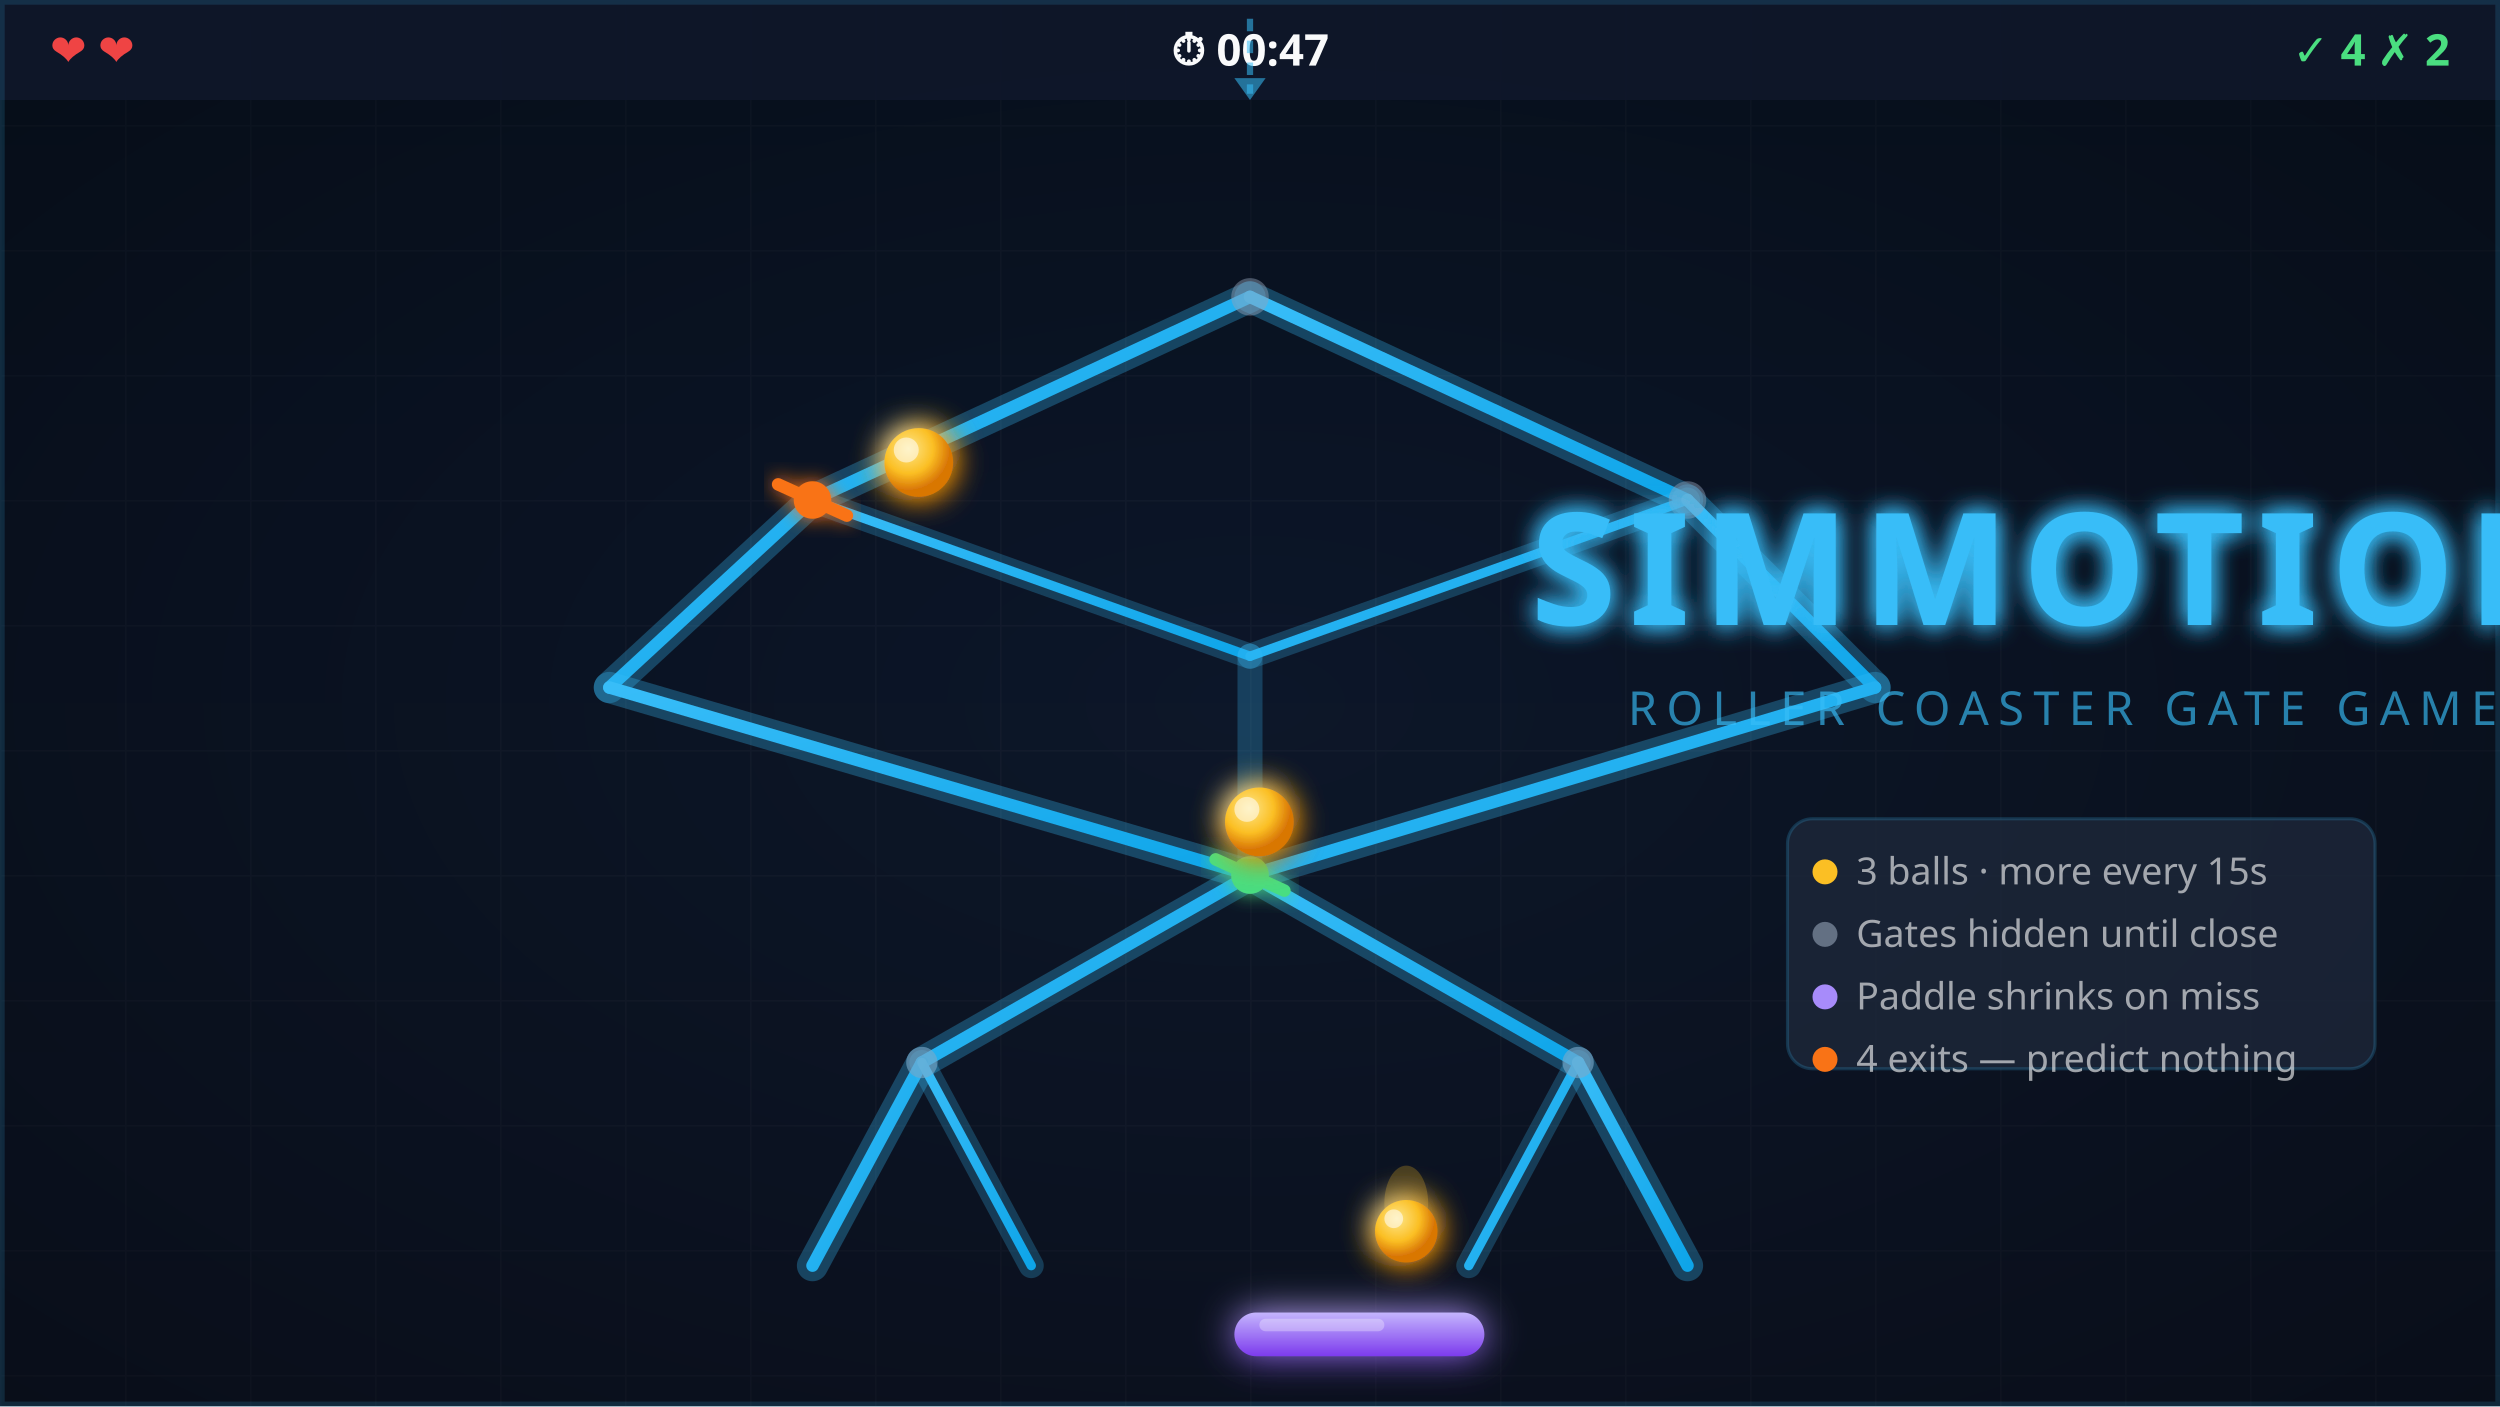
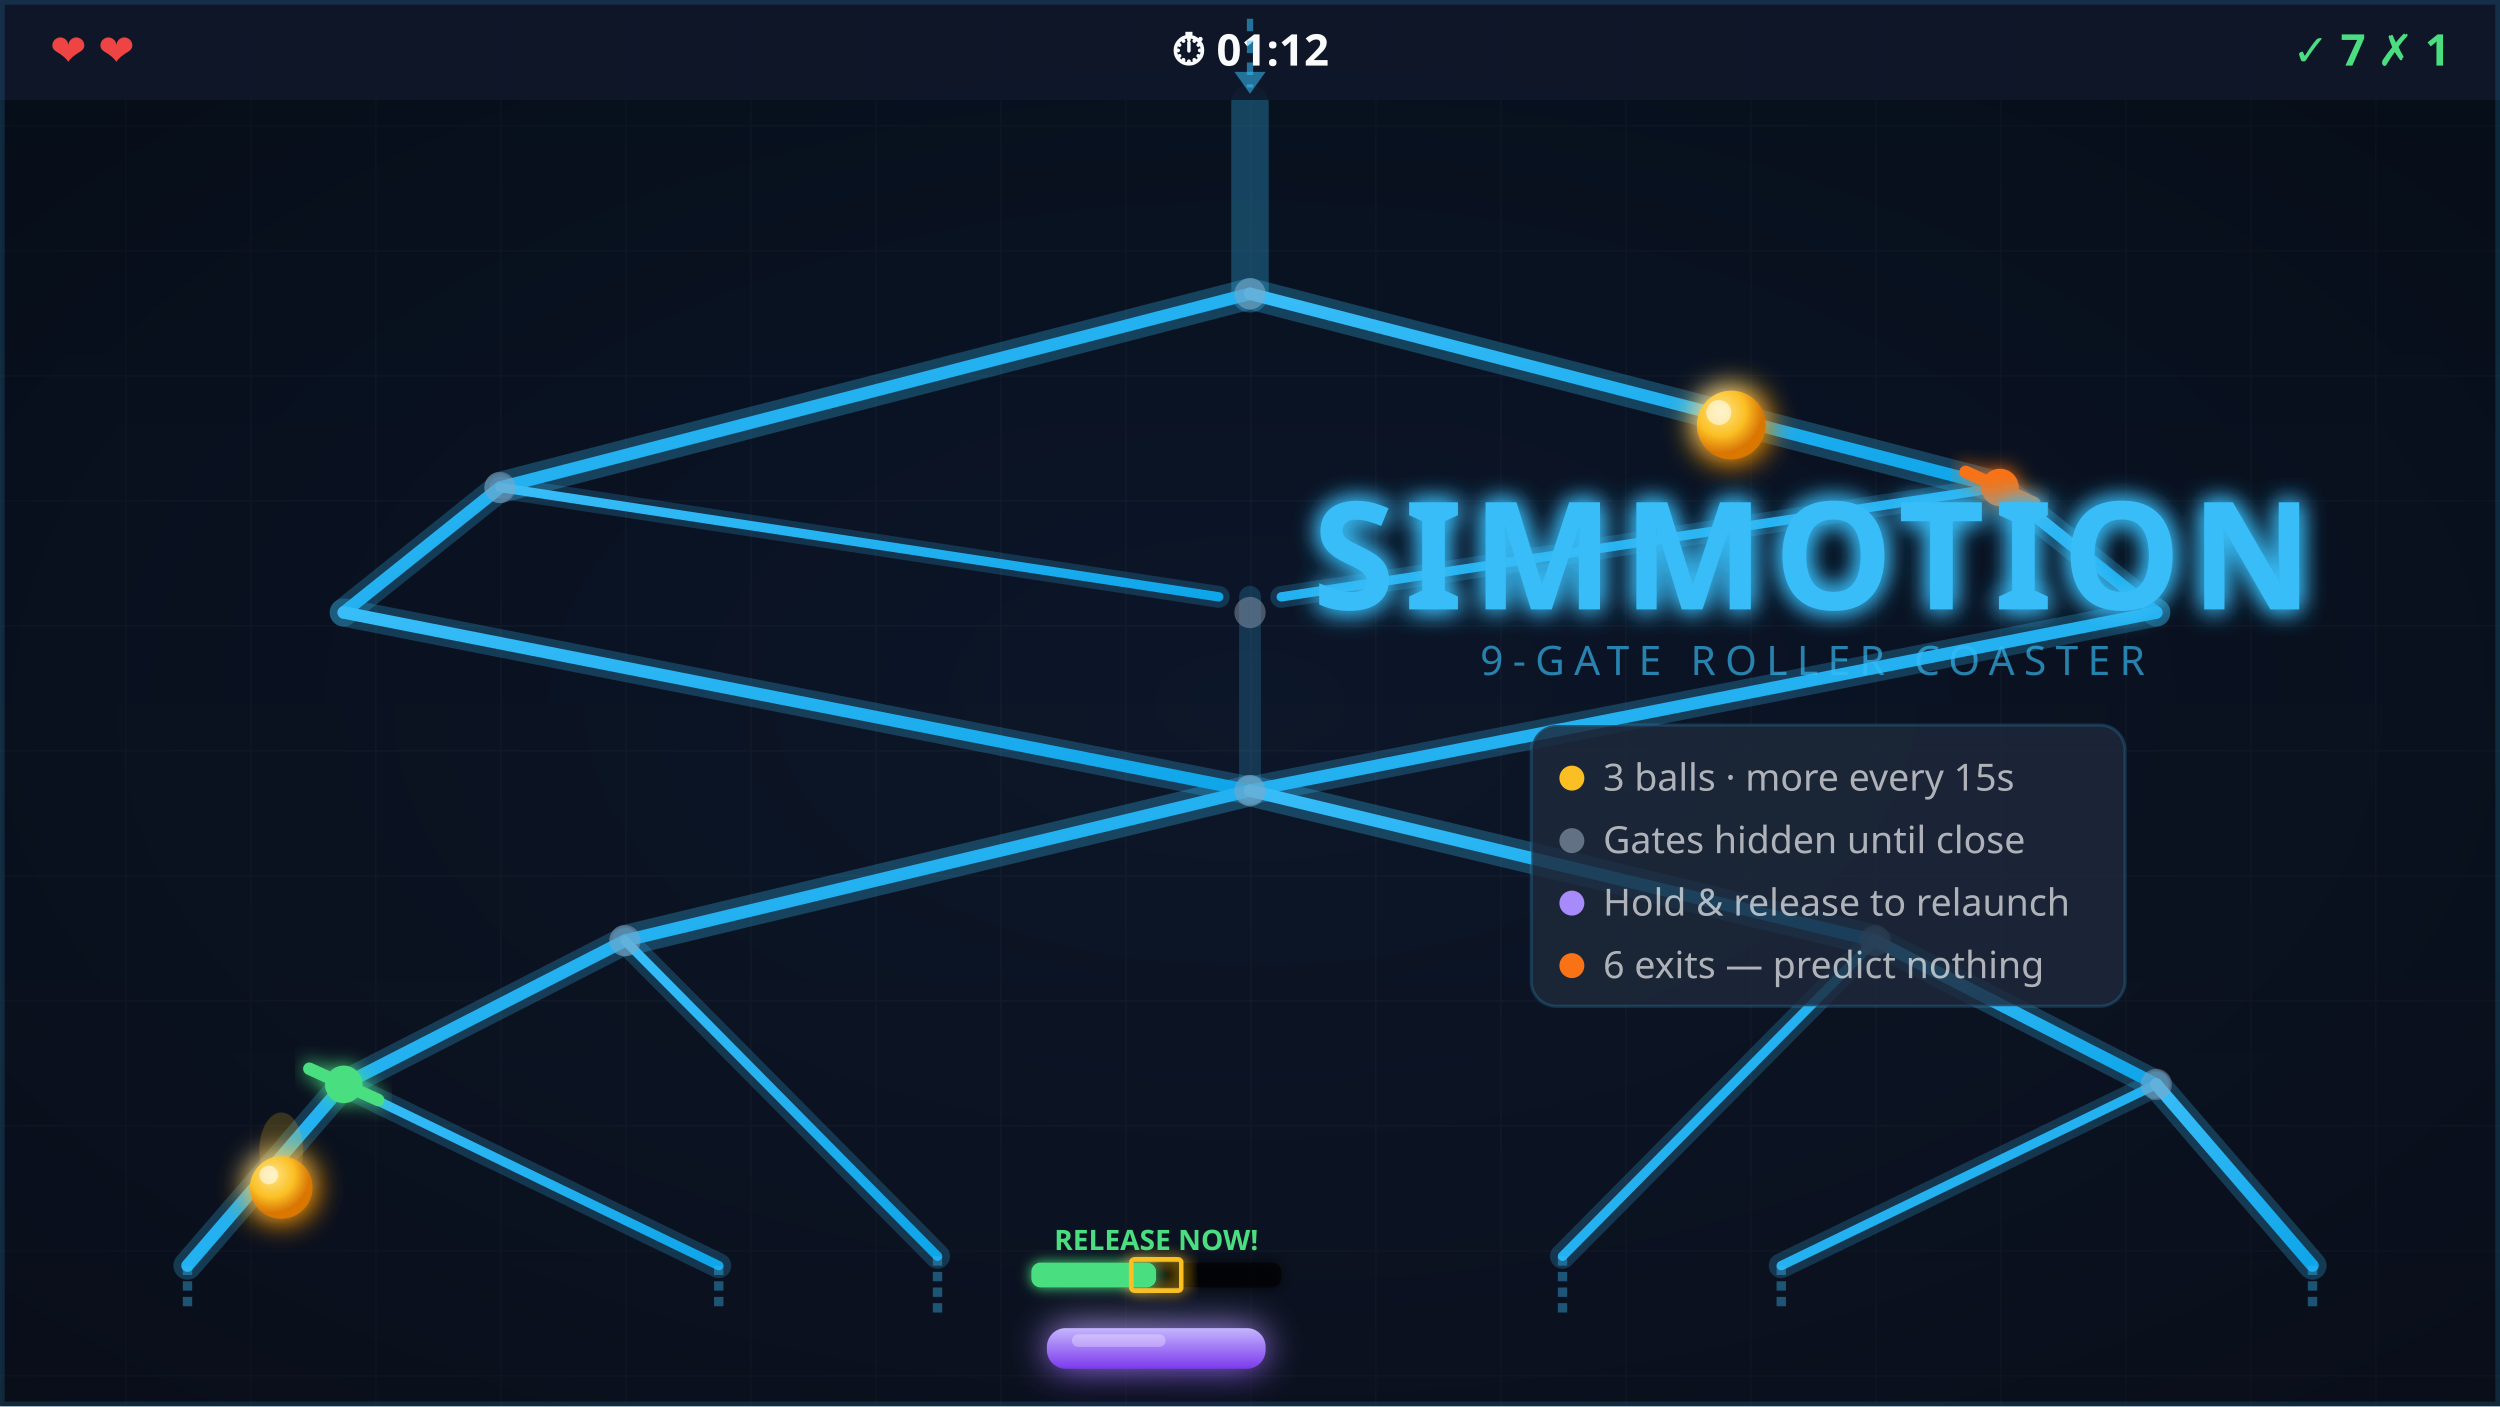
<svg xmlns="http://www.w3.org/2000/svg" viewBox="0 0 800 450">
  <defs>
    <linearGradient id="bgGrad" x1="0" y1="0" x2="0" y2="1">
      <stop offset="0%" stop-color="#0a1628" />
      <stop offset="100%" stop-color="#0f172a" />
    </linearGradient>
    <linearGradient id="trackGrad" x1="0" y1="0" x2="1" y2="1">
      <stop offset="0%" stop-color="#38bdf8" />
      <stop offset="100%" stop-color="#0ea5e9" />
    </linearGradient>
    <radialGradient id="ballGrad" cx="35%" cy="30%" r="60%">
      <stop offset="0%" stop-color="#fde68a" />
      <stop offset="60%" stop-color="#fbbf24" />
      <stop offset="100%" stop-color="#d97706" />
    </radialGradient>
    <linearGradient id="paddleGrad" x1="0" y1="0" x2="0" y2="1">
      <stop offset="0%" stop-color="#c4b5fd" />
      <stop offset="100%" stop-color="#7c3aed" />
+     </linearGradient>
+     <linearGradient id="meterFill" x1="0" y1="0" x2="1" y2="0">
+       <stop offset="0%" stop-color="#f97316" />
+       <stop offset="40%" stop-color="#4ade80" />
+       <stop offset="60%" stop-color="#4ade80" />
+       <stop offset="100%" stop-color="#ef4444" />
    </linearGradient>
    <filter id="titleGlow" x="-20%" y="-50%" width="140%" height="200%">
      <feGaussianBlur in="SourceGraphic" stdDeviation="4" result="blur" />
      <feMerge>
        <feMergeNode in="blur" />
        <feMergeNode in="blur" />
        <feMergeNode in="SourceGraphic" />
      </feMerge>
    </filter>
    <filter id="trackGlow" x="-20%" y="-50%" width="140%" height="200%">
      <feGaussianBlur in="SourceGraphic" stdDeviation="3" result="blur" />
      <feMerge>
        <feMergeNode in="blur" />
        <feMergeNode in="SourceGraphic" />
      </feMerge>
    </filter>
    <filter id="ballGlow" x="-80%" y="-80%" width="260%" height="260%">
      <feGaussianBlur in="SourceGraphic" stdDeviation="5" result="blur" />
      <feMerge>
        <feMergeNode in="blur" />
        <feMergeNode in="blur" />
        <feMergeNode in="SourceGraphic" />
      </feMerge>
    </filter>
    <filter id="paddleGlow" x="-20%" y="-100%" width="140%" height="300%">
      <feGaussianBlur in="SourceGraphic" stdDeviation="6" result="blur" />
      <feMerge>
        <feMergeNode in="blur" />
        <feMergeNode in="SourceGraphic" />
      </feMerge>
    </filter>
+     <filter id="meterGlow" x="-10%" y="-50%" width="120%" height="200%">
+       <feGaussianBlur in="SourceGraphic" stdDeviation="2" result="blur" />
+       <feMerge>
+         <feMergeNode in="blur" />
+         <feMergeNode in="SourceGraphic" />
+       </feMerge>
+     </filter>
    <pattern id="grid" width="40" height="40" patternUnits="userSpaceOnUse">
      <path d="M 40 0 L 0 0 0 40" fill="none" stroke="rgba(255,255,255,0.03)" stroke-width="1" />
    </pattern>
+     <radialGradient id="vignette" cx="50%" cy="50%" r="70%">
+       <stop offset="0%" stop-color="transparent" />
+       <stop offset="100%" stop-color="rgba(0,0,0,0.4)" />
+     </radialGradient>
  </defs>
  <rect x="0" y="0" width="800" height="450" fill="url(#bgGrad)" />
  <rect x="0" y="0" width="800" height="450" fill="url(#grid)" />
-   <radialGradient id="vignette" cx="50%" cy="50%" r="70%">
-     <stop offset="0%" stop-color="transparent" />
-     <stop offset="100%" stop-color="rgba(0,0,0,0.4)" />
-   </radialGradient>
  <rect x="0" y="0" width="800" height="450" fill="url(#vignette)" />
-   <line x1="400" y1="40" x2="400" y2="95" stroke="rgba(56,189,248,0.3)" stroke-width="12" stroke-linecap="round" filter="url(#trackGlow)" />
-   <line x1="400" y1="40" x2="400" y2="95" stroke="url(#trackGrad)" stroke-width="4" stroke-linecap="round" />
-   <line x1="400" y1="95" x2="260" y2="160" stroke="rgba(56,189,248,0.3)" stroke-width="10" stroke-linecap="round" />
-   <line x1="400" y1="95" x2="260" y2="160" stroke="url(#trackGrad)" stroke-width="4" stroke-linecap="round" />
-   <line x1="400" y1="95" x2="540" y2="160" stroke="rgba(56,189,248,0.3)" stroke-width="10" stroke-linecap="round" />
-   <line x1="400" y1="95" x2="540" y2="160" stroke="url(#trackGrad)" stroke-width="4" stroke-linecap="round" />
-   <line x1="260" y1="160" x2="195" y2="220" stroke="rgba(56,189,248,0.3)" stroke-width="10" stroke-linecap="round" />
-   <line x1="260" y1="160" x2="195" y2="220" stroke="url(#trackGrad)" stroke-width="4" stroke-linecap="round" />
-   <line x1="260" y1="160" x2="400" y2="210" stroke="rgba(56,189,248,0.25)" stroke-width="8" stroke-linecap="round" />
-   <line x1="260" y1="160" x2="400" y2="210" stroke="url(#trackGrad)" stroke-width="3" stroke-linecap="round" />
-   <line x1="540" y1="160" x2="400" y2="210" stroke="rgba(56,189,248,0.25)" stroke-width="8" stroke-linecap="round" />
-   <line x1="540" y1="160" x2="400" y2="210" stroke="url(#trackGrad)" stroke-width="3" stroke-linecap="round" />
-   <line x1="540" y1="160" x2="600" y2="220" stroke="rgba(56,189,248,0.3)" stroke-width="10" stroke-linecap="round" />
-   <line x1="540" y1="160" x2="600" y2="220" stroke="url(#trackGrad)" stroke-width="4" stroke-linecap="round" />
-   <line x1="195" y1="220" x2="400" y2="280" stroke="rgba(56,189,248,0.3)" stroke-width="10" stroke-linecap="round" />
-   <line x1="195" y1="220" x2="400" y2="280" stroke="url(#trackGrad)" stroke-width="4" stroke-linecap="round" />
-   <line x1="400" y1="210" x2="400" y2="280" stroke="rgba(56,189,248,0.25)" stroke-width="8" stroke-linecap="round" />
-   <line x1="400" y1="210" x2="400" y2="280" stroke="url(#trackGrad)" stroke-width="3" stroke-linecap="round" />
-   <line x1="600" y1="220" x2="400" y2="280" stroke="rgba(56,189,248,0.3)" stroke-width="10" stroke-linecap="round" />
-   <line x1="600" y1="220" x2="400" y2="280" stroke="url(#trackGrad)" stroke-width="4" stroke-linecap="round" />
-   <line x1="400" y1="280" x2="295" y2="340" stroke="rgba(56,189,248,0.3)" stroke-width="10" stroke-linecap="round" />
-   <line x1="400" y1="280" x2="295" y2="340" stroke="url(#trackGrad)" stroke-width="4" stroke-linecap="round" />
-   <line x1="400" y1="280" x2="505" y2="340" stroke="rgba(56,189,248,0.3)" stroke-width="10" stroke-linecap="round" />
-   <line x1="400" y1="280" x2="505" y2="340" stroke="url(#trackGrad)" stroke-width="4" stroke-linecap="round" />
-   <line x1="295" y1="340" x2="260" y2="405" stroke="rgba(56,189,248,0.3)" stroke-width="10" stroke-linecap="round" />
-   <line x1="295" y1="340" x2="260" y2="405" stroke="url(#trackGrad)" stroke-width="4" stroke-linecap="round" />
-   <line x1="295" y1="340" x2="330" y2="405" stroke="rgba(56,189,248,0.25)" stroke-width="8" stroke-linecap="round" />
-   <line x1="295" y1="340" x2="330" y2="405" stroke="url(#trackGrad)" stroke-width="3" stroke-linecap="round" />
-   <line x1="505" y1="340" x2="470" y2="405" stroke="rgba(56,189,248,0.25)" stroke-width="8" stroke-linecap="round" />
-   <line x1="505" y1="340" x2="470" y2="405" stroke="url(#trackGrad)" stroke-width="3" stroke-linecap="round" />
-   <line x1="505" y1="340" x2="540" y2="405" stroke="rgba(56,189,248,0.3)" stroke-width="10" stroke-linecap="round" />
-   <line x1="505" y1="340" x2="540" y2="405" stroke="url(#trackGrad)" stroke-width="4" stroke-linecap="round" />
-   <circle cx="400" cy="95" r="6" fill="rgba(148,163,184,0.45)" />
+   <line x1="400" y1="33" x2="400" y2="94" stroke="rgba(56,189,248,0.3)" stroke-width="12" stroke-linecap="round" />
+   <line x1="400" y1="94" x2="160" y2="156" stroke="rgba(56,189,248,0.28)" stroke-width="10" stroke-linecap="round" />
+   <line x1="400" y1="94" x2="640" y2="156" stroke="rgba(56,189,248,0.28)" stroke-width="10" stroke-linecap="round" />
+   <line x1="160" y1="156" x2="110" y2="196" stroke="rgba(56,189,248,0.25)" stroke-width="9" stroke-linecap="round" />
+   <line x1="160" y1="156" x2="390" y2="191" stroke="rgba(56,189,248,0.2)" stroke-width="7" stroke-linecap="round" />
+   <line x1="640" y1="156" x2="410" y2="191" stroke="rgba(56,189,248,0.2)" stroke-width="7" stroke-linecap="round" />
+   <line x1="640" y1="156" x2="690" y2="196" stroke="rgba(56,189,248,0.25)" stroke-width="9" stroke-linecap="round" />
+   <line x1="110" y1="196" x2="400" y2="253" stroke="rgba(56,189,248,0.25)" stroke-width="9" stroke-linecap="round" />
+   <line x1="400" y1="191" x2="400" y2="253" stroke="rgba(56,189,248,0.2)" stroke-width="7" stroke-linecap="round" />
+   <line x1="690" y1="196" x2="400" y2="253" stroke="rgba(56,189,248,0.25)" stroke-width="9" stroke-linecap="round" />
+   <line x1="400" y1="253" x2="200" y2="301" stroke="rgba(56,189,248,0.28)" stroke-width="10" stroke-linecap="round" />
+   <line x1="400" y1="253" x2="600" y2="301" stroke="rgba(56,189,248,0.28)" stroke-width="10" stroke-linecap="round" />
+   <line x1="200" y1="301" x2="110" y2="347" stroke="rgba(56,189,248,0.25)" stroke-width="9" stroke-linecap="round" />
+   <line x1="200" y1="301" x2="300" y2="402" stroke="rgba(56,189,248,0.22)" stroke-width="8" stroke-linecap="round" />
+   <line x1="600" y1="301" x2="500" y2="402" stroke="rgba(56,189,248,0.22)" stroke-width="8" stroke-linecap="round" />
+   <line x1="600" y1="301" x2="690" y2="347" stroke="rgba(56,189,248,0.25)" stroke-width="9" stroke-linecap="round" />
+   <line x1="110" y1="347" x2="60" y2="405" stroke="rgba(56,189,248,0.25)" stroke-width="9" stroke-linecap="round" />
+   <line x1="110" y1="347" x2="230" y2="405" stroke="rgba(56,189,248,0.22)" stroke-width="8" stroke-linecap="round" />
+   <line x1="690" y1="347" x2="570" y2="405" stroke="rgba(56,189,248,0.22)" stroke-width="8" stroke-linecap="round" />
+   <line x1="690" y1="347" x2="740" y2="405" stroke="rgba(56,189,248,0.25)" stroke-width="9" stroke-linecap="round" />
+   <line x1="400" y1="33" x2="400" y2="94" stroke="url(#trackGrad)" stroke-width="4" stroke-linecap="round" />
+   <line x1="400" y1="94" x2="160" y2="156" stroke="url(#trackGrad)" stroke-width="4" stroke-linecap="round" />
+   <line x1="400" y1="94" x2="640" y2="156" stroke="url(#trackGrad)" stroke-width="4" stroke-linecap="round" />
+   <line x1="160" y1="156" x2="110" y2="196" stroke="url(#trackGrad)" stroke-width="4" stroke-linecap="round" />
+   <line x1="160" y1="156" x2="390" y2="191" stroke="url(#trackGrad)" stroke-width="3" stroke-linecap="round" />
+   <line x1="640" y1="156" x2="410" y2="191" stroke="url(#trackGrad)" stroke-width="3" stroke-linecap="round" />
+   <line x1="640" y1="156" x2="690" y2="196" stroke="url(#trackGrad)" stroke-width="4" stroke-linecap="round" />
+   <line x1="110" y1="196" x2="400" y2="253" stroke="url(#trackGrad)" stroke-width="4" stroke-linecap="round" />
+   <line x1="400" y1="191" x2="400" y2="253" stroke="url(#trackGrad)" stroke-width="3" stroke-linecap="round" />
+   <line x1="690" y1="196" x2="400" y2="253" stroke="url(#trackGrad)" stroke-width="4" stroke-linecap="round" />
+   <line x1="400" y1="253" x2="200" y2="301" stroke="url(#trackGrad)" stroke-width="4" stroke-linecap="round" />
+   <line x1="400" y1="253" x2="600" y2="301" stroke="url(#trackGrad)" stroke-width="4" stroke-linecap="round" />
+   <line x1="200" y1="301" x2="110" y2="347" stroke="url(#trackGrad)" stroke-width="4" stroke-linecap="round" />
+   <line x1="200" y1="301" x2="300" y2="402" stroke="url(#trackGrad)" stroke-width="3" stroke-linecap="round" />
+   <line x1="600" y1="301" x2="500" y2="402" stroke="url(#trackGrad)" stroke-width="3" stroke-linecap="round" />
+   <line x1="600" y1="301" x2="690" y2="347" stroke="url(#trackGrad)" stroke-width="4" stroke-linecap="round" />
+   <line x1="110" y1="347" x2="60" y2="405" stroke="url(#trackGrad)" stroke-width="4" stroke-linecap="round" />
+   <line x1="110" y1="347" x2="230" y2="405" stroke="url(#trackGrad)" stroke-width="3" stroke-linecap="round" />
+   <line x1="690" y1="347" x2="570" y2="405" stroke="url(#trackGrad)" stroke-width="3" stroke-linecap="round" />
+   <line x1="690" y1="347" x2="740" y2="405" stroke="url(#trackGrad)" stroke-width="4" stroke-linecap="round" />
+   <circle cx="400" cy="94" r="5" fill="rgba(148,163,184,0.45)" />
+   <circle cx="160" cy="156" r="5" fill="rgba(148,163,184,0.45)" />
  <g filter="url(#trackGlow)">
-     <line x1="249" y1="155" x2="271" y2="165" stroke="#f97316" stroke-width="4" stroke-linecap="round" />
-     <circle cx="260" cy="160" r="6" fill="#f97316" />
+     <line x1="629" y1="151" x2="651" y2="161" stroke="#f97316" stroke-width="4" stroke-linecap="round" />
+     <circle cx="640" cy="156" r="6" fill="#f97316" />
  </g>
-   <circle cx="540" cy="160" r="6" fill="rgba(148,163,184,0.45)" />
-   <circle cx="400" cy="280" r="6" fill="rgba(148,163,184,0.45)" />
+   <circle cx="400" cy="196" r="5" fill="rgba(148,163,184,0.45)" />
+   <circle cx="400" cy="253" r="5" fill="rgba(148,163,184,0.45)" />
+   <circle cx="200" cy="301" r="5" fill="rgba(148,163,184,0.45)" />
+   <circle cx="600" cy="301" r="5" fill="rgba(148,163,184,0.45)" />
  <g filter="url(#trackGlow)">
-     <line x1="389" y1="275" x2="411" y2="285" stroke="#4ade80" stroke-width="4" stroke-linecap="round" />
-     <circle cx="400" cy="280" r="6" fill="#4ade80" />
+     <line x1="99" y1="342" x2="121" y2="352" stroke="#4ade80" stroke-width="4" stroke-linecap="round" />
+     <circle cx="110" cy="347" r="6" fill="#4ade80" />
  </g>
-   <circle cx="295" cy="340" r="5" fill="rgba(148,163,184,0.45)" />
-   <circle cx="505" cy="340" r="5" fill="rgba(148,163,184,0.45)" />
+   <circle cx="690" cy="347" r="5" fill="rgba(148,163,184,0.45)" />
+   <line x1="60" y1="405" x2="60" y2="420" stroke="rgba(56,189,248,0.4)" stroke-width="3" stroke-dasharray="3 2" />
+   <line x1="230" y1="405" x2="230" y2="420" stroke="rgba(56,189,248,0.4)" stroke-width="3" stroke-dasharray="3 2" />
+   <line x1="300" y1="402" x2="300" y2="420" stroke="rgba(56,189,248,0.4)" stroke-width="3" stroke-dasharray="3 2" />
+   <line x1="500" y1="402" x2="500" y2="420" stroke="rgba(56,189,248,0.4)" stroke-width="3" stroke-dasharray="3 2" />
+   <line x1="570" y1="405" x2="570" y2="420" stroke="rgba(56,189,248,0.4)" stroke-width="3" stroke-dasharray="3 2" />
+   <line x1="740" y1="405" x2="740" y2="420" stroke="rgba(56,189,248,0.4)" stroke-width="3" stroke-dasharray="3 2" />
  <g filter="url(#ballGlow)">
-     <circle cx="294" cy="148" r="11" fill="url(#ballGrad)" />
-     <circle cx="290" cy="144" r="4" fill="rgba(255,255,255,0.55)" />
+     <circle cx="554" cy="136" r="11" fill="url(#ballGrad)" />
+     <circle cx="550" cy="132" r="4" fill="rgba(255,255,255,0.55)" />
  </g>
+   <ellipse cx="90" cy="368" rx="7" ry="12" fill="rgba(251,191,36,0.2)" />
  <g filter="url(#ballGlow)">
-     <circle cx="403" cy="263" r="11" fill="url(#ballGrad)" />
-     <circle cx="399" cy="259" r="4" fill="rgba(255,255,255,0.55)" />
+     <circle cx="90" cy="380" r="10" fill="url(#ballGrad)" />
+     <circle cx="86" cy="376" r="3" fill="rgba(255,255,255,0.55)" />
  </g>
-   <ellipse cx="450" cy="385" rx="7" ry="12" fill="rgba(251,191,36,0.25)" />
-   <g filter="url(#ballGlow)">
-     <circle cx="450" cy="394" r="10" fill="url(#ballGrad)" />
-     <circle cx="446" cy="390" r="3" fill="rgba(255,255,255,0.55)" />
+   <g filter="url(#meterGlow)">
+     <rect x="330" y="404" width="80" height="8" rx="3" fill="rgba(0,0,0,0.6)" />
+     <rect x="330" y="404" width="40" height="8" rx="3" fill="#4ade80" />
+     <rect x="362" y="403" width="16" height="10" rx="1" fill="none" stroke="#fbbf24" stroke-width="1.5" />
  </g>
+   <text x="370" y="400" font-family="system-ui, sans-serif" font-size="9" font-weight="700" fill="#4ade80" text-anchor="middle">RELEASE NOW!</text>
  <g filter="url(#paddleGlow)">
-     <rect x="395" y="420" width="80" height="14" rx="7" fill="url(#paddleGrad)" />
-     <rect x="403" y="422" width="40" height="4" rx="2" fill="rgba(255,255,255,0.3)" />
+     <rect x="335" y="425" width="70" height="13" rx="6" fill="url(#paddleGrad)" />
+     <rect x="343" y="427" width="30" height="4" rx="2" fill="rgba(255,255,255,0.3)" />
  </g>
  <rect x="0" y="0" width="800" height="32" fill="rgba(15,23,42,0.88)" />
  <text x="16" y="21" font-family="system-ui, sans-serif" font-size="14" font-weight="700" fill="#ef4444">❤️ ❤️</text>
-   <text x="400" y="21" font-family="system-ui, sans-serif" font-size="14" font-weight="700" fill="#f9fafb" text-anchor="middle">⏱ 00:47</text>
-   <text x="784" y="21" font-family="system-ui, sans-serif" font-size="14" font-weight="700" fill="#4ade80" text-anchor="end">✓ 4  ✗ 2</text>
-   <line x1="400" y1="6" x2="400" y2="30" stroke="rgba(56,189,248,0.55)" stroke-width="2" stroke-dasharray="4 3" />
-   <polygon points="400,32 395,25 405,25" fill="rgba(56,189,248,0.55)" />
+   <text x="400" y="21" font-family="system-ui, sans-serif" font-size="14" font-weight="700" fill="#f9fafb" text-anchor="middle">⏱ 01:12</text>
+   <text x="784" y="21" font-family="system-ui, sans-serif" font-size="14" font-weight="700" fill="#4ade80" text-anchor="end">✓ 7  ✗ 1</text>
+   <line x1="400" y1="6" x2="400" y2="28" stroke="rgba(56,189,248,0.55)" stroke-width="2" stroke-dasharray="4 3" />
+   <polygon points="400,30 395,23 405,23" fill="rgba(56,189,248,0.55)" />
  <rect x="0" y="0" width="800" height="450" fill="none" stroke="rgba(56,189,248,0.15)" stroke-width="3" />
-   <text x="660" y="200" font-family="'Segoe UI', system-ui, sans-serif" font-size="50" font-weight="900" letter-spacing="4" fill="#38bdf8" text-anchor="middle" filter="url(#titleGlow)">SIMMOTION</text>
-   <text x="660" y="232" font-family="'Segoe UI', system-ui, sans-serif" font-size="15" font-weight="500" letter-spacing="3" fill="rgba(56,189,248,0.65)" text-anchor="middle">ROLLER COASTER GATE GAME</text>
-   <rect x="572" y="262" width="188" height="80" rx="8" fill="rgba(30,41,59,0.75)" stroke="rgba(56,189,248,0.2)" stroke-width="1" />
-   <circle cx="584" cy="279" r="4" fill="#fbbf24" />
-   <text x="594" y="283" font-family="system-ui" font-size="12" fill="rgba(255,255,255,0.6)">3 balls · more every 15s</text>
-   <circle cx="584" cy="299" r="4" fill="rgba(148,163,184,0.6)" />
-   <text x="594" y="303" font-family="system-ui" font-size="12" fill="rgba(255,255,255,0.6)">Gates hidden until close</text>
-   <circle cx="584" cy="319" r="4" fill="#a78bfa" />
-   <text x="594" y="323" font-family="system-ui" font-size="12" fill="rgba(255,255,255,0.6)">Paddle shrinks on miss</text>
-   <circle cx="584" cy="339" r="4" fill="#f97316" />
-   <text x="594" y="343" font-family="system-ui" font-size="12" fill="rgba(255,255,255,0.6)">4 exits — predict nothing</text>
+   <text x="580" y="195" font-family="'Segoe UI', system-ui, sans-serif" font-size="48" font-weight="900" letter-spacing="3" fill="#38bdf8" text-anchor="middle" filter="url(#titleGlow)">SIMMOTION</text>
+   <text x="580" y="216" font-family="'Segoe UI', system-ui, sans-serif" font-size="13" font-weight="500" letter-spacing="3" fill="rgba(56,189,248,0.65)" text-anchor="middle">9-GATE ROLLER COASTER</text>
+   <rect x="490" y="232" width="190" height="90" rx="8" fill="rgba(30,41,59,0.82)" stroke="rgba(56,189,248,0.2)" stroke-width="1" />
+   <circle cx="503" cy="249" r="4" fill="#fbbf24" />
+   <text x="513" y="253" font-family="system-ui" font-size="12" fill="rgba(255,255,255,0.65)">3 balls · more every 15s</text>
+   <circle cx="503" cy="269" r="4" fill="rgba(148,163,184,0.6)" />
+   <text x="513" y="273" font-family="system-ui" font-size="12" fill="rgba(255,255,255,0.65)">Gates hidden until close</text>
+   <circle cx="503" cy="289" r="4" fill="#a78bfa" />
+   <text x="513" y="293" font-family="system-ui" font-size="12" fill="rgba(255,255,255,0.65)">Hold &amp; release to relaunch</text>
+   <circle cx="503" cy="309" r="4" fill="#f97316" />
+   <text x="513" y="313" font-family="system-ui" font-size="12" fill="rgba(255,255,255,0.65)">6 exits — predict nothing</text>
</svg>
